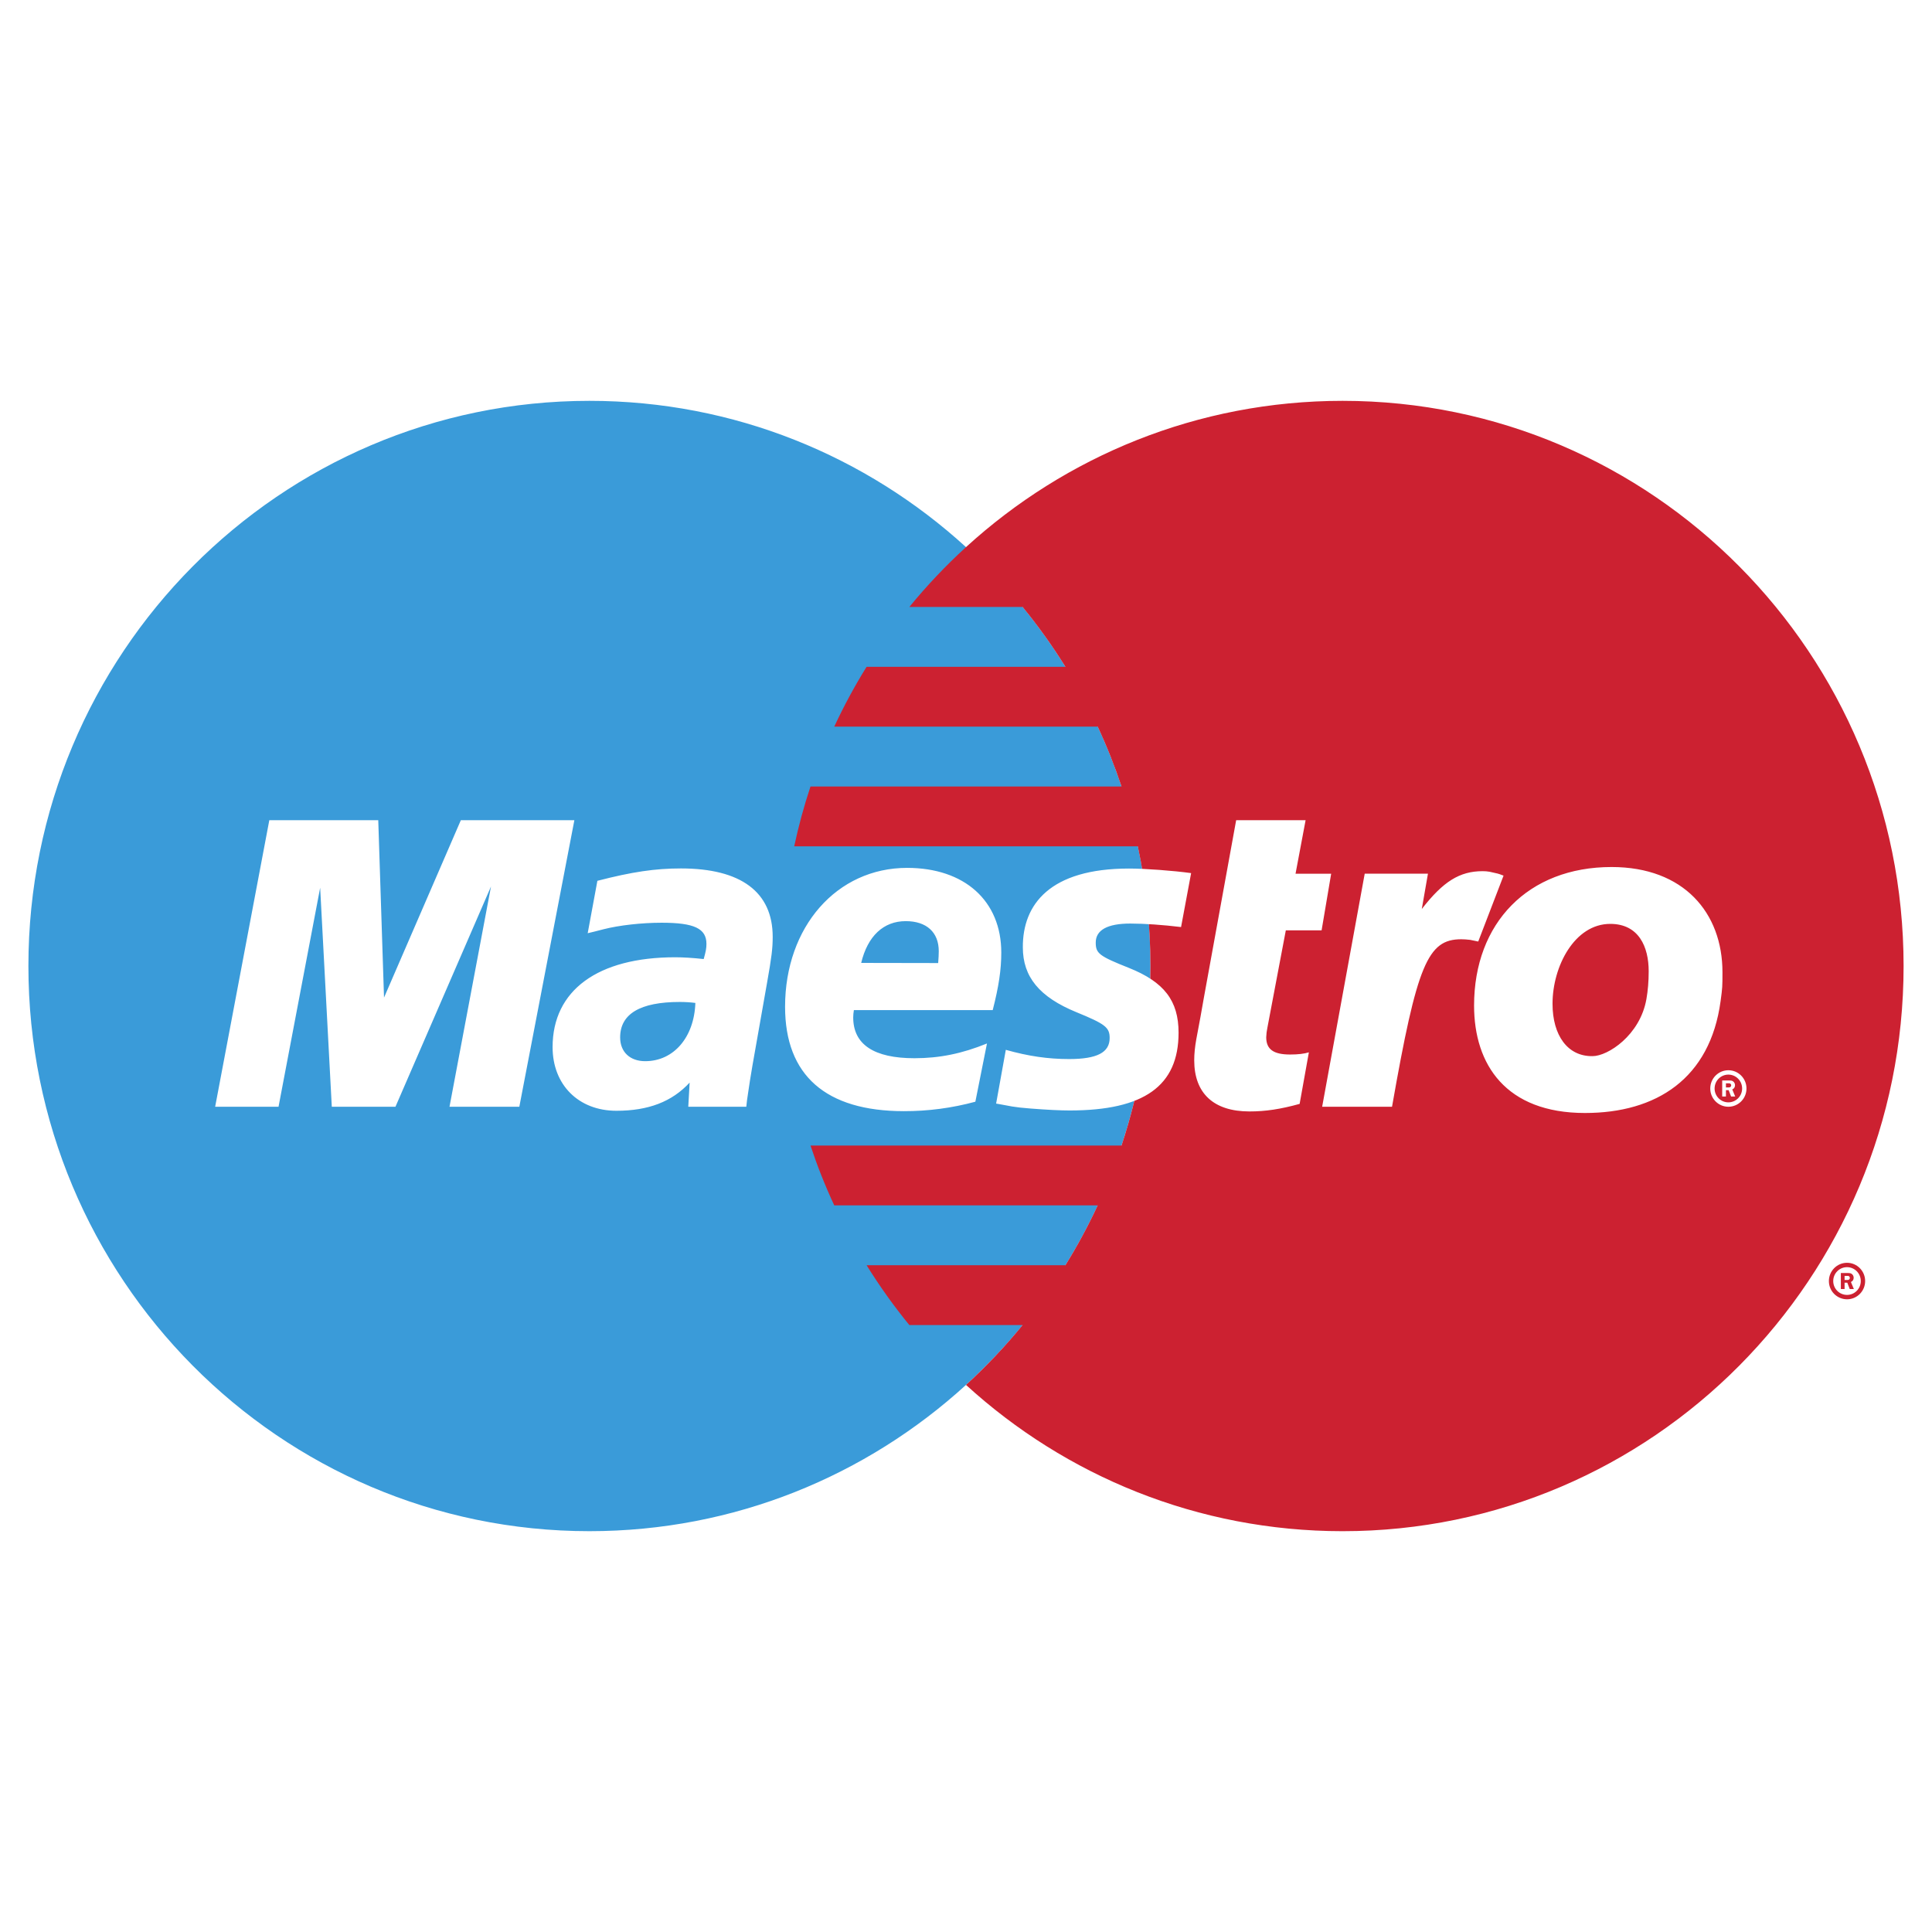
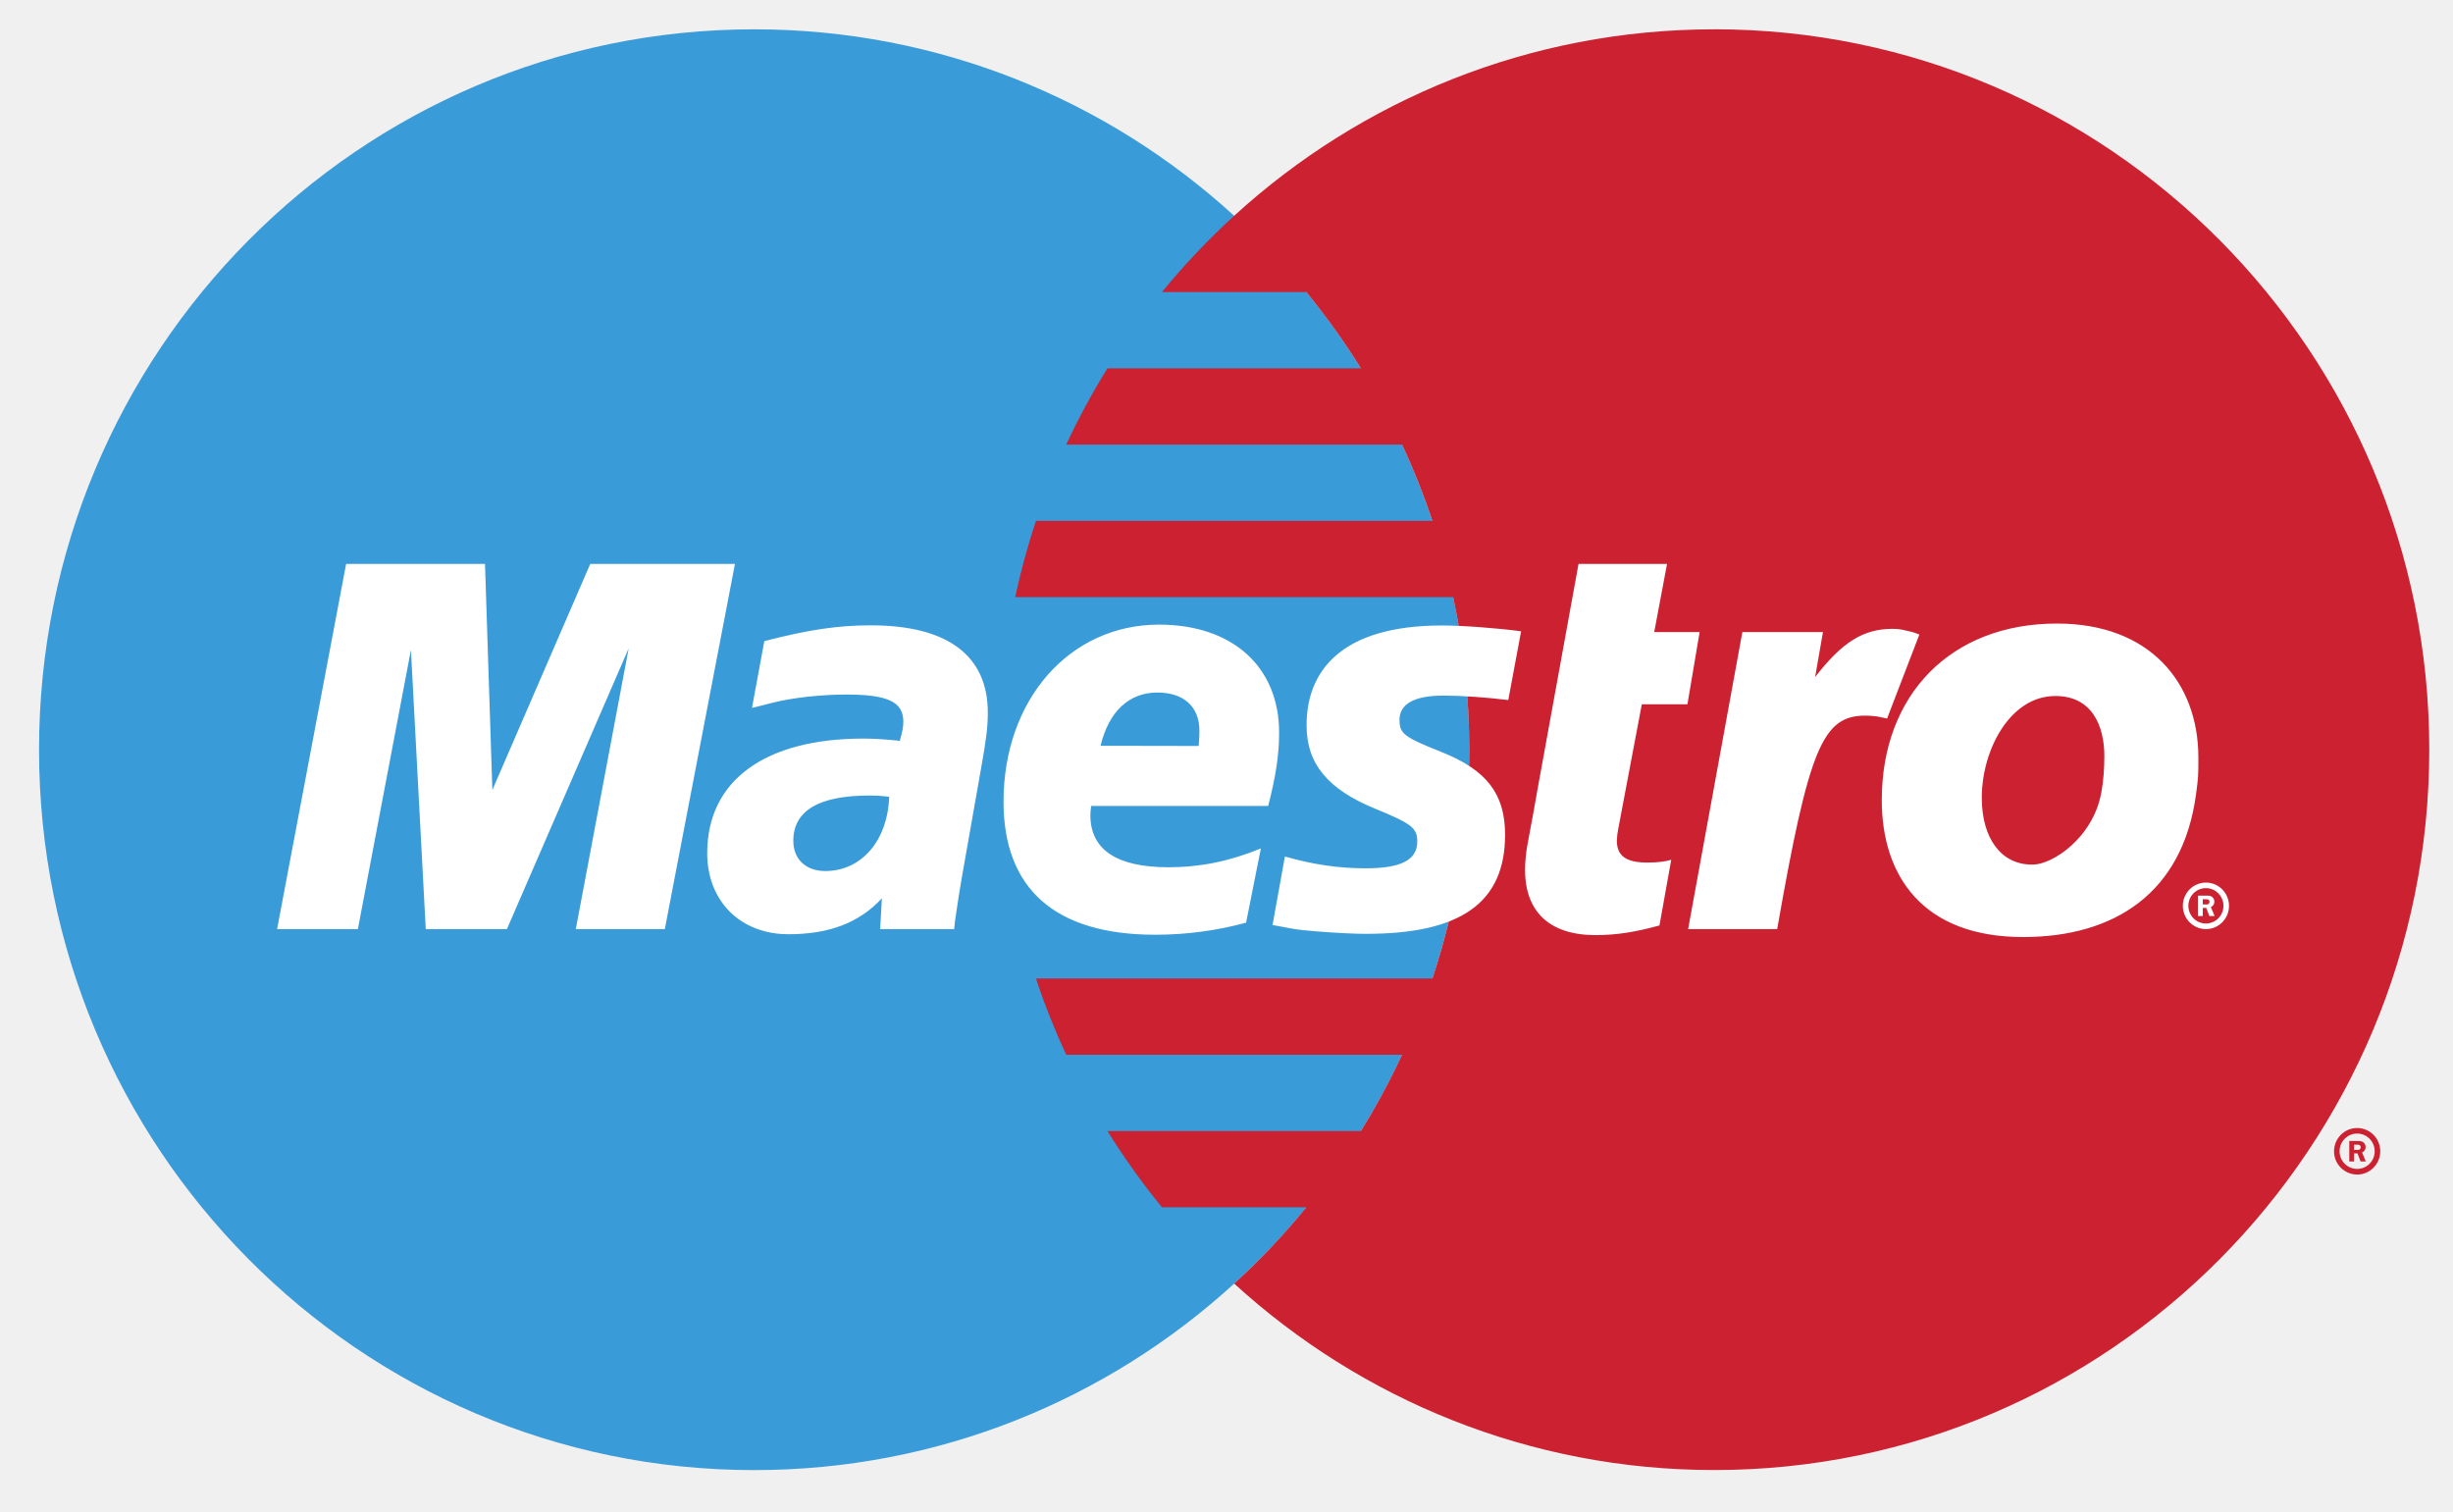
- <svg xmlns="http://www.w3.org/2000/svg" width="2500" height="2500" viewBox="0 0 192.756 192.756">
-   <g fill-rule="evenodd" clip-rule="evenodd">
-     <path fill="#fff" d="M0 0h192.756v192.756H0V0z" />
-     <path d="M96.378 138.172a56.433 56.433 0 0 0 18.399-41.793 56.43 56.43 0 0 0-18.399-41.793c-9.934-9.068-23.112-14.594-37.573-14.594-30.911 0-55.971 25.245-55.971 56.387 0 31.141 25.06 56.387 55.971 56.387 14.461 0 27.64-5.526 37.573-14.594z" fill="#3a9bd9" />
-     <path d="M133.951 39.992c-14.461 0-27.641 5.526-37.573 14.594a56.75 56.75 0 0 0-5.651 5.97h11.298a56.574 56.574 0 0 1 4.27 5.971H86.46a56.654 56.654 0 0 0-3.227 5.971h26.284a56.28 56.28 0 0 1 2.375 5.97H80.863a56.329 56.329 0 0 0-1.625 5.97h34.28a57.002 57.002 0 0 1 1.26 11.941c0 6.26-1.016 12.283-2.885 17.91h-31.03a55.928 55.928 0 0 0 2.37 5.971h26.284a56.442 56.442 0 0 1-3.223 5.971H86.46a56.58 56.58 0 0 0 4.266 5.971h11.299a56.42 56.42 0 0 1-5.647 5.971c9.932 9.068 23.112 14.594 37.573 14.594 30.91 0 55.971-25.246 55.971-56.387 0-31.143-25.061-56.388-55.971-56.388z" fill="#cc2131" />
-     <path d="M182.469 127.811c0-1.006.809-1.822 1.809-1.822.998 0 1.807.816 1.807 1.822 0 1.004-.809 1.82-1.807 1.82a1.815 1.815 0 0 1-1.809-1.82zm1.808 1.382c.758 0 1.373-.617 1.373-1.383s-.615-1.385-1.373-1.385c-.76 0-1.375.619-1.375 1.385s.616 1.383 1.375 1.383zm-.244-.584h-.371v-1.602h.672c.139 0 .281.004.404.082a.48.48 0 0 1 .203.4c0 .18-.105.35-.275.414l.293.705h-.412l-.242-.633h-.271v.634-.906h.205c.074 0 .158.004.225-.033a.217.217 0 0 0 .094-.184.205.205 0 0 0-.09-.162c-.064-.039-.168-.029-.238-.029h-.195v1.314h-.002z" fill="#cc2131" />
-     <path d="M170.633 108.6c0-1.006.809-1.822 1.807-1.822s1.807.816 1.807 1.822-.809 1.82-1.807 1.82-1.807-.815-1.807-1.82zm1.806 1.382c.758 0 1.373-.619 1.373-1.383 0-.766-.615-1.385-1.373-1.385-.76 0-1.373.619-1.373 1.385 0 .764.614 1.383 1.373 1.383zm-.244-.584h-.371v-1.6h.672c.139 0 .283.002.404.082a.476.476 0 0 1 .203.398c0 .182-.104.35-.275.414l.293.705h-.41l-.244-.633h-.271v.634-.906h.205c.076 0 .16.006.225-.031a.222.222 0 0 0 .094-.184.202.202 0 0 0-.09-.164c-.064-.037-.168-.029-.236-.029h-.197v1.314h-.002zM51.813 110.42h-6.966l4.14-21.976-9.532 21.976h-6.352l-1.161-21.85-4.153 21.85h-6.323l5.403-28.587h10.87l.575 17.698 7.664-17.698h11.327l-5.492 28.587zM129.664 110.135c-1.906.527-3.396.754-5.006.754-3.564 0-5.51-1.801-5.51-5.105 0-.654.072-1.35.205-2.086l.424-2.273.326-1.84 3.229-17.753h6.928l-1.004 5.339h3.555l-.955 5.652h-3.57l-1.836 9.7a5.482 5.482 0 0 0-.119.963c0 1.201.721 1.723 2.377 1.723.793 0 1.408-.072 1.879-.217l-.923 5.143zM150.01 87.362c-.584-.232-.721-.232-.789-.251-.369-.082-.566-.13-.6-.136a3.89 3.89 0 0 0-.701-.058c-2.287 0-3.936 1.026-6.068 3.775l.615-3.523h-6.309l-4.246 23.25h6.971c2.494-14.219 3.562-16.709 6.906-16.709.252 0 .543.02.881.059l.814.167 2.526-6.574zM102.049 94.516c0 2.937 1.643 4.96 5.367 6.48 2.854 1.168 3.295 1.51 3.295 2.566 0 1.447-1.258 2.1-4.045 2.1-2.104 0-4.059-.285-6.316-.92l-.967 5.363.312.053 1.291.238c.416.072 1.029.141 1.842.203 1.676.131 2.973.193 3.887.193 7.436 0 10.871-2.455 10.871-7.758 0-3.191-1.436-5.062-4.967-6.471-2.955-1.177-3.297-1.438-3.297-2.523 0-1.253 1.172-1.897 3.449-1.897 1.385 0 3.273.131 5.064.349l1.004-5.382c-1.824-.25-4.592-.455-6.201-.455-7.884.001-10.613 3.573-10.589 7.861zM74.459 110.42H68.67l.135-2.41c-1.763 1.908-4.113 2.812-7.307 2.812-3.775 0-6.366-2.59-6.366-6.35 0-5.664 4.501-8.965 12.237-8.965.793 0 1.8.063 2.838.179.216-.764.275-1.094.275-1.51 0-1.539-1.215-2.115-4.468-2.115-1.989 0-4.237.252-5.789.648l-.965.247-.625.15.966-5.227c3.473-.896 5.765-1.235 8.34-1.235 5.987 0 9.151 2.362 9.151 6.82 0 1.147-.105 2.018-.566 4.606l-1.456 8.248-.245 1.48-.178 1.182-.119.809-.069.631zm-5.082-10.358a12.542 12.542 0 0 0-1.557-.096c-3.948 0-5.948 1.189-5.948 3.537 0 1.447.976 2.371 2.499 2.371 2.84.001 4.886-2.374 5.006-5.812zM97.312 109.918a27.013 27.013 0 0 1-7.138.943c-7.788-.006-11.847-3.578-11.847-10.416 0-7.981 5.164-13.857 12.174-13.857 5.735 0 9.397 3.291 9.397 8.451 0 1.713-.25 3.383-.855 5.74H85.192a4.452 4.452 0 0 0-.067.73c0 2.695 2.065 4.07 6.111 4.07 2.488 0 4.737-.455 7.234-1.471l-1.158 5.81zm-3.71-13.834c.038-.484.058-.88.058-1.186 0-1.888-1.221-2.996-3.295-2.996-2.216 0-3.801 1.486-4.444 4.168l7.681.014zM171.664 99.879c-1.043 7.734-6.404 11.164-13.531 11.164-7.881 0-11.064-4.816-11.064-10.717 0-8.24 5.391-13.823 13.717-13.823 7.227 0 11.064 4.591 11.064 10.493 0 1.436-.002 1.531-.186 2.883zm-7.174-2.975c0-2.432-.98-4.728-3.836-4.728-3.555 0-5.758 4.233-5.758 7.97 0 3.152 1.51 5.27 4 5.225 1.51 0 4.73-2.072 5.367-5.691.149-.844.227-1.77.227-2.776z" fill="#fff" />
-   </g>
+ <svg xmlns="http://www.w3.org/2000/svg" id="Layer_1" data-name="Layer 1" viewBox="0 0 2085.2 1284.77">
+   <defs>
+     <style>
+       .cls-1 {
+         fill: #3a9bd9;
+       }
+ 
+       .cls-1, .cls-2, .cls-3 {
+         fill-rule: evenodd;
+       }
+ 
+       .cls-2 {
+         fill: #fff;
+       }
+ 
+       .cls-3 {
+         fill: #cc2131;
+       }
+     </style>
+   </defs>
+   <path class="cls-1" d="M1049.11,1091.2c127.58-116.38,200.14-281.19,199.82-453.89.32-172.69-72.24-337.49-199.82-453.89-107.88-98.48-251-158.5-408.05-158.5C305.34,24.92,33.19,299.09,33.19,637.31s272.17,612.39,607.86,612.39c157.06,0,300.19-60.01,408.05-158.5h0Z" />
+   <path class="cls-3" d="M1457.16,24.93c-157.06,0-300.19,60.01-408.05,158.5-22,20.1-42.51,41.77-61.37,64.83h122.7c16.85,20.59,32.34,42.25,46.38,64.84h-215.42c-12.97,20.89-24.67,42.56-35.05,64.84h285.46c9.83,21.1,18.44,42.75,25.79,64.83h-336.98c-7.06,21.28-12.96,42.92-17.65,64.83h372.3c9.11,42.62,13.71,86.09,13.68,129.69,0,67.99-11.03,133.4-31.33,194.5h-337c7.32,22.09,15.92,43.75,25.74,64.84h285.46c-10.36,22.3-22.04,43.95-35,64.84h-215.41c14.02,22.59,29.5,44.26,46.33,64.84h122.71c-18.84,23.08-39.33,44.76-61.33,64.84,107.87,98.48,251,158.5,408.05,158.5,335.69,0,607.86-274.17,607.86-612.39S1792.86,24.89,1457.16,24.89h0v.04Z" />
+   <path class="cls-3" d="M1984.08,978.68c0-10.92,8.79-19.78,19.64-19.78s19.63,8.86,19.63,19.78-8.79,19.77-19.63,19.77c-10.88-.04-19.67-8.89-19.64-19.77h0ZM2003.72,993.68c8.24,0,14.91-6.7,14.91-15.02s-6.67-15.05-14.91-15.05-14.94,6.73-14.94,15.05,6.69,15.02,14.94,15.02ZM2001.06,987.34h-4.03v-17.4h7.3c1.51,0,3.05.04,4.39.89,1.41,1,2.23,2.62,2.2,4.35,0,1.95-1.14,3.81-2.99,4.5l3.18,7.66h-4.47l-2.63-6.88h-2.95v6.88-9.84h2.23c.8,0,1.72.04,2.45-.36.65-.46,1.04-1.2,1.02-1.99-.03-.71-.39-1.36-.98-1.76-.69-.43-1.83-.32-2.59-.32h-2.12v14.27h-.03.01Z" />
+   <path class="cls-2" d="M1855.54,770.04c0-10.92,8.79-19.78,19.63-19.78s19.63,8.86,19.63,19.78-8.79,19.77-19.63,19.77-19.63-8.85-19.63-19.77ZM1875.16,785.04c8.24,0,14.91-6.73,14.91-15.02s-6.67-15.05-14.91-15.05-14.91,6.73-14.91,15.05,6.67,15.02,14.91,15.02ZM1872.5,778.7h-4.03v-17.37h7.3c1.51,0,3.07.03,4.39.89,1.41.98,2.23,2.6,2.2,4.32,0,1.98-1.14,3.81-2.99,4.5l3.18,7.66h-4.46l-2.64-6.88h-2.95v6.88-9.84h2.23c.83,0,1.74.07,2.45-.33.65-.46,1.02-1.2,1.02-1.99-.01-.72-.37-1.38-.98-1.79-.69-.4-1.83-.32-2.56-.32h-2.15v14.27h-.03.01ZM565.12,789.81h-75.66l44.96-238.66-103.52,238.66h-68.98l-12.61-237.29-45.1,237.29h-68.66l58.68-310.46h118.06l6.24,192.2,83.23-192.2h123.01l-59.64,310.46h-.01ZM1410.61,786.71c-20.7,5.72-36.88,8.2-54.36,8.2-38.71,0-59.85-19.56-59.85-55.44,0-7.1.78-14.66,2.23-22.65l4.61-24.68,3.54-19.98,35.07-192.8h75.24l-10.91,57.98h38.61l-10.37,61.38h-38.78l-19.93,105.35c-.73,3.45-1.18,6.94-1.29,10.45,0,13.04,7.84,18.72,25.82,18.72,8.61,0,15.3-.78,20.41-2.35l-10.02,55.86h0v-.03ZM1631.56,539.39c-6.34-2.52-7.84-2.52-8.57-2.73-4-.89-6.15-1.41-6.52-1.48-2.52-.44-5.07-.65-7.61-.62-24.84,0-42.75,11.14-65.9,40.99l6.67-38.26h-68.51l-46.11,252.51h75.71c27.09-154.43,38.68-181.46,75-181.46,2.74,0,5.9.22,9.57.64l8.85,1.81,27.44-71.39h-.01ZM1110.7,617.08c0,31.9,17.84,53.87,58.28,70.38,31,12.68,35.79,16.4,35.79,27.87,0,15.71-13.66,22.8-43.93,22.8-22.86,0-44.08-3.1-68.6-10l-10.51,58.24,3.39.58,14.02,2.59c4.51.78,11.17,1.54,20,2.2,18.2,1.43,32.28,2.09,42.21,2.09,80.76,0,118.06-26.66,118.06-84.25,0-34.65-15.6-54.97-53.95-70.27-32.09-12.78-35.8-15.62-35.8-27.4,0-13.61,12.72-20.6,37.46-20.6,15.05,0,35.55,1.43,55,3.79l10.91-58.45c-19.81-2.71-49.86-4.94-67.35-4.94-85.62,0-115.26,38.8-115,85.37h0ZM811.05,789.81h-62.86l1.47-26.18c-19.15,20.72-44.67,30.54-79.35,30.54-40.99,0-69.14-28.13-69.14-68.97,0-61.51,48.88-97.36,132.9-97.36,8.61,0,19.55.68,30.82,1.94,2.34-8.29,2.99-11.88,2.99-16.4,0-16.71-13.19-22.97-48.52-22.97-21.6,0-46.02,2.74-62.86,7.03l-10.48,2.69-6.78,1.63,10.49-56.77c37.72-9.73,62.61-13.41,90.58-13.41,65.02,0,99.38,25.65,99.38,74.06,0,12.46-1.14,21.91-6.15,50.02l-15.81,89.58-2.66,16.07-1.94,12.83-1.29,8.79-.75,6.85h0l-.04.03ZM755.86,677.31c-5.61-.69-11.25-1.05-16.9-1.04-42.87,0-64.59,12.92-64.59,38.42,0,15.71,10.6,25.75,27.13,25.75,30.84,0,53.06-25.78,54.36-63.13h0ZM1059.24,784.35c-25.26,6.85-51.35,10.3-77.52,10.24-84.58-.07-128.66-38.86-128.66-113.12,0-86.67,56.08-150.49,132.21-150.49,62.28,0,102.06,35.74,102.06,91.78,0,18.61-2.71,36.74-9.29,62.34h-150.42c-.46,2.62-.71,5.27-.73,7.93,0,29.27,22.43,44.2,66.37,44.2,27.02,0,51.44-4.94,78.56-15.98l-12.57,63.1h.01ZM1018.96,634.11c.42-5.26.62-9.55.62-12.87,0-20.5-13.26-32.53-35.79-32.53-24.06,0-41.28,16.14-48.26,45.27l83.42.15h0ZM1866.74,675.32c-11.32,83.99-69.55,121.24-146.95,121.24-85.6,0-120.16-52.3-120.16-116.38,0-89.49,58.54-150.12,148.97-150.12,78.49,0,120.16,49.86,120.16,113.96,0,15.6-.03,16.63-2.02,31.31h0ZM1788.83,643.01c0-26.41-10.65-51.35-41.66-51.35-38.61,0-62.53,45.97-62.53,86.55,0,34.24,16.4,57.23,43.44,56.75,16.4,0,51.37-22.5,58.28-61.81,1.62-9.16,2.46-19.23,2.46-30.15h0Z" />
</svg>
